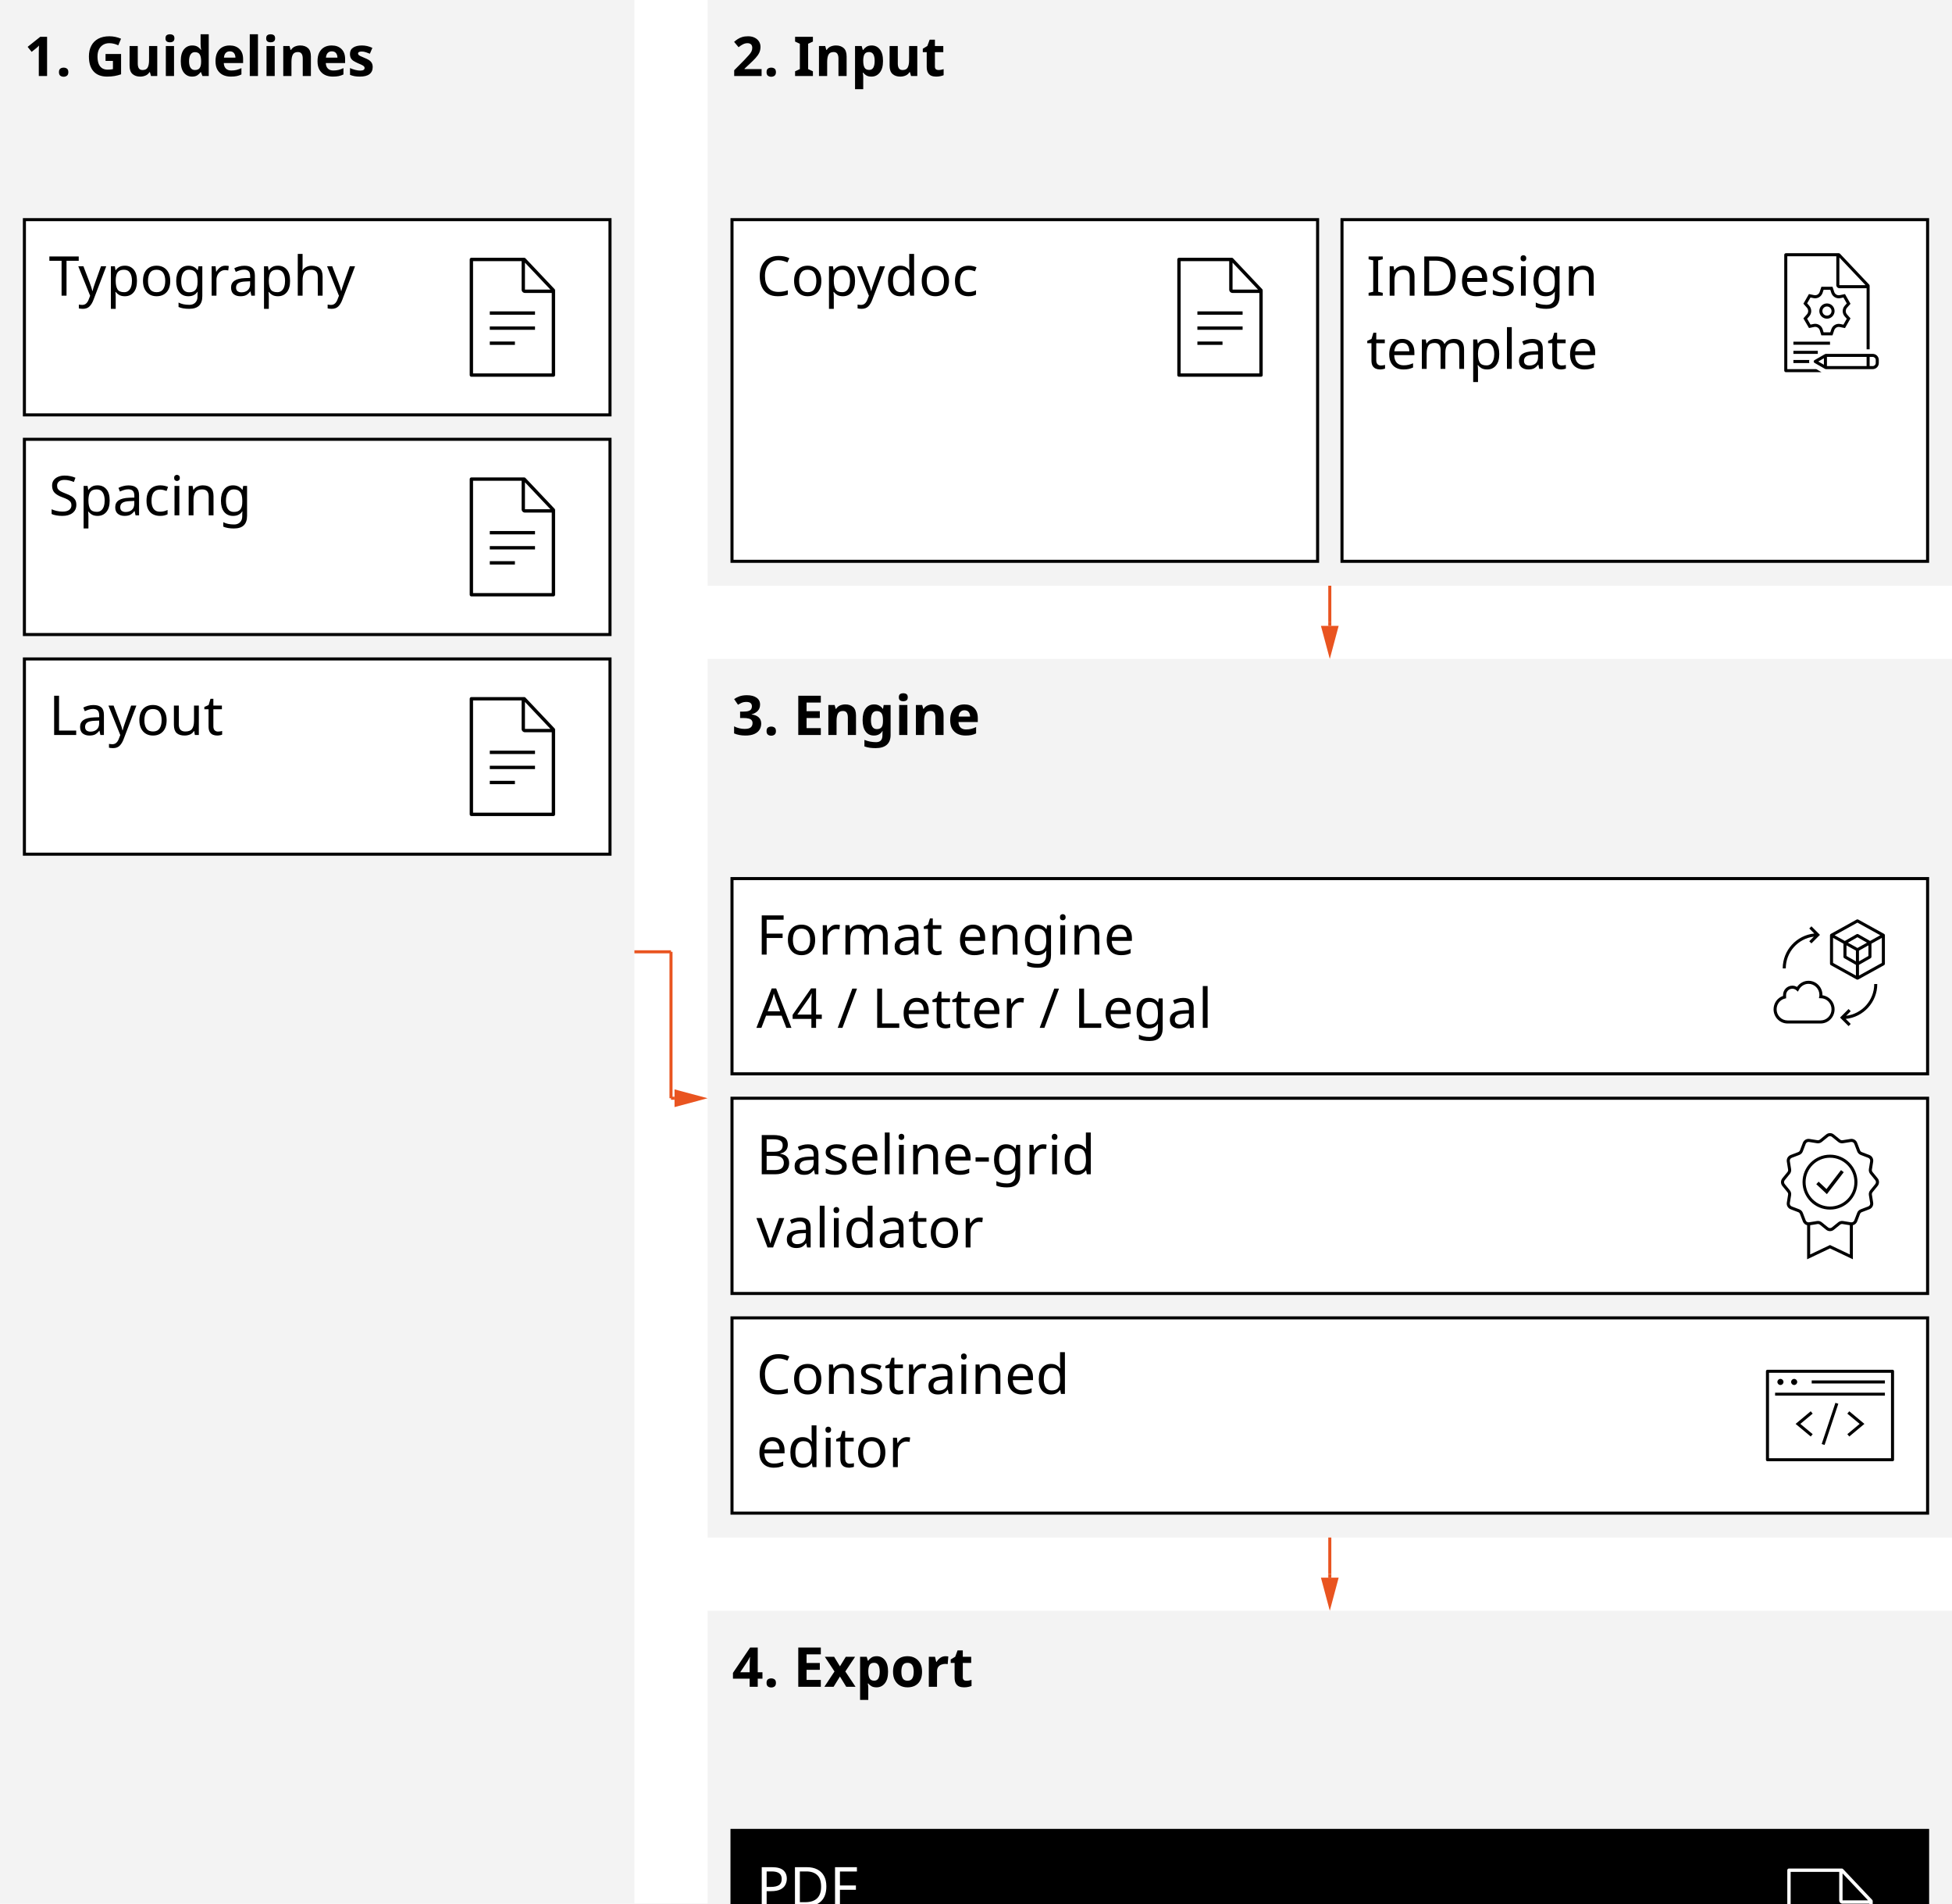
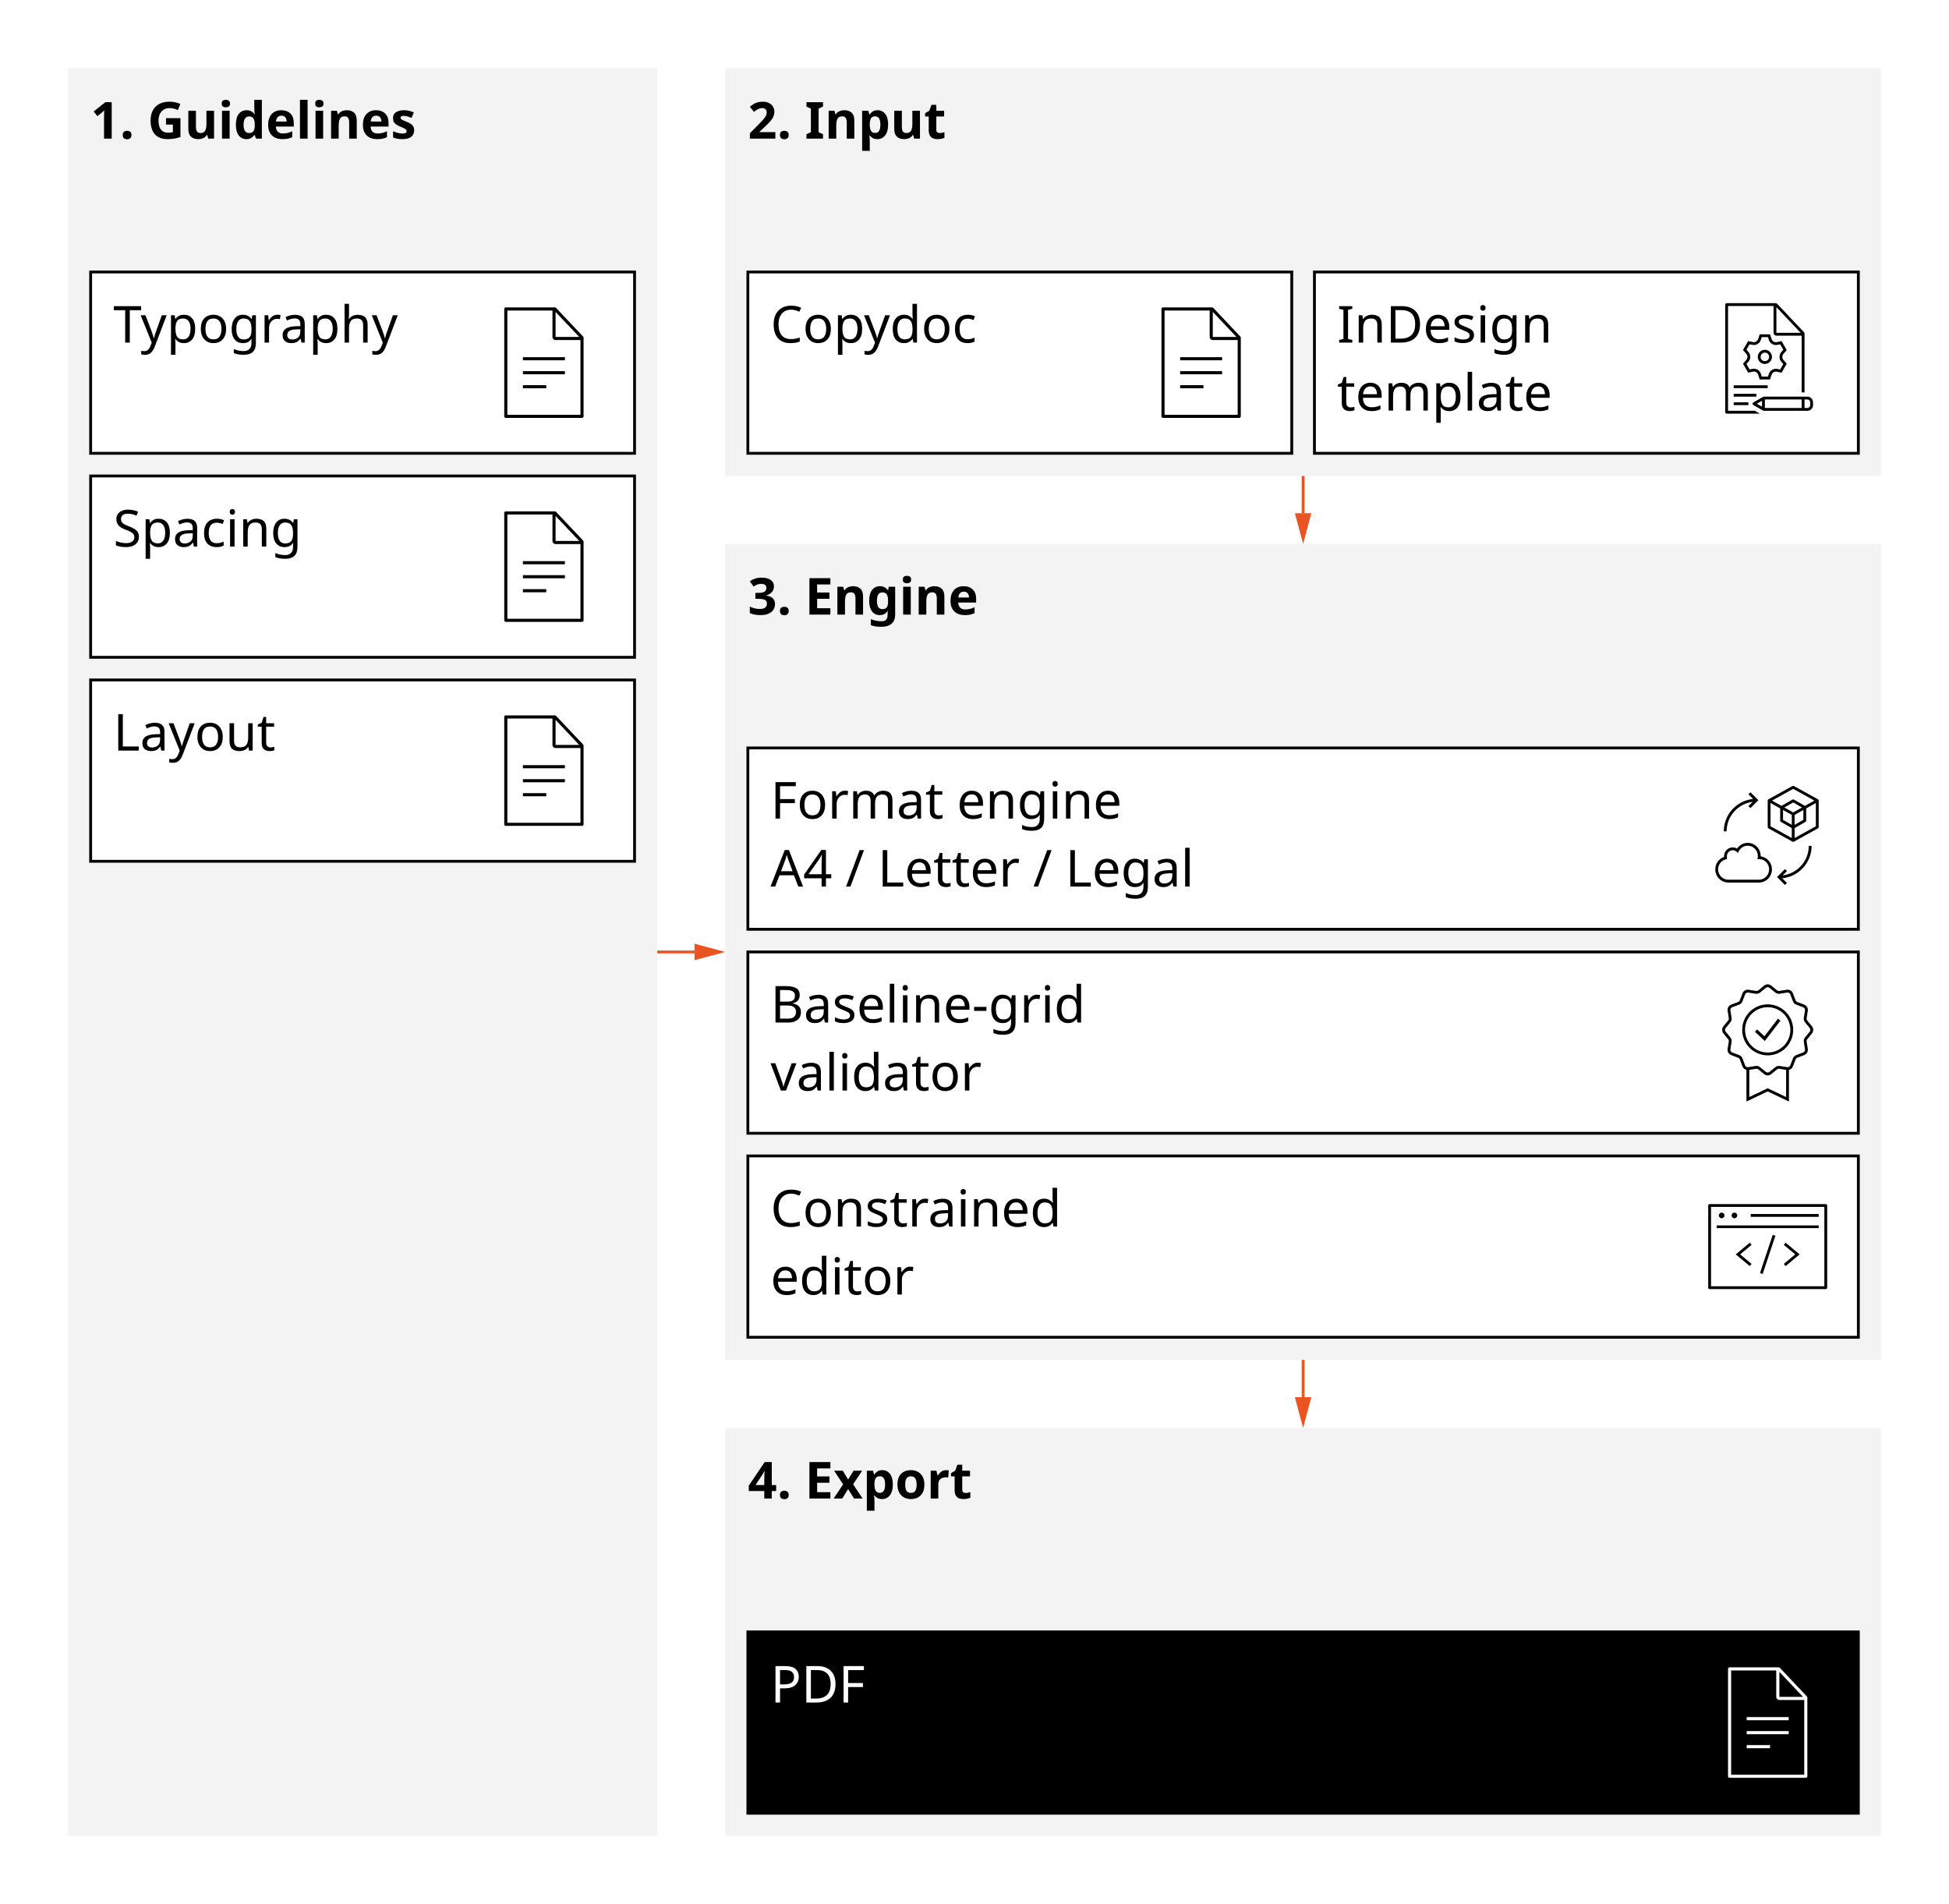
- <svg xmlns="http://www.w3.org/2000/svg" width="640" height="624" viewBox="0 0 640 624" xml:space="preserve">
-   <rect width="640" height="624" fill="#FFFFFF" />
+ <svg xmlns="http://www.w3.org/2000/svg" width="688" height="672" viewBox="0 0 688 672" xml:space="preserve">
+   <rect width="688" height="672" fill="#FFFFFF" />
  <g data-component-id="guidelines">
-     <rect x="0" y="0" width="208" height="624" fill="#F3F3F3" stroke="none" stroke-width="1" stroke-miterlimit="10" />
+     <rect x="24" y="24" width="208" height="624" fill="#F3F3F3" stroke="none" stroke-width="1" stroke-miterlimit="10" />
    <text font-family="Ubuntu Sans">
-       <tspan x="8" y="24.92" font-size="18" font-weight="700" fill="#000000">1. Guidelines</tspan>
+       <tspan x="32" y="48.92" font-size="18" font-weight="700" fill="#000000">1. Guidelines</tspan>
    </text>
  </g>
  <g data-component-id="typo">
-     <rect x="8" y="72" width="192" height="64" fill="#FFFFFF" stroke="#000000" stroke-width="1" stroke-miterlimit="10" />
+     <rect x="32" y="96" width="192" height="64" fill="#FFFFFF" stroke="#000000" stroke-width="1" stroke-miterlimit="10" />
    <text font-family="Ubuntu Sans">
-       <tspan x="16" y="96.92" font-size="18" font-weight="400" fill="#000000">Typography</tspan>
+       <tspan x="40" y="120.92" font-size="18" font-weight="400" fill="#000000">Typography</tspan>
    </text>
-     <g class="dg-icon" transform="translate(144 80)">
+     <g class="dg-icon" transform="translate(168 104)">
      <path d="M24.823 33.049H16.588V31.951H24.823V33.049Z" fill="#000000" />
      <path d="M31.411 28.107H16.588V27.01H31.411V28.107Z" fill="#000000" />
      <path d="M31.411 23.166H16.588V22.068H31.411V23.166Z" fill="#000000" />
      <path fill-rule="evenodd" clip-rule="evenodd" d="M27.881 4.5C28.032 4.5 28.177 4.562 28.28 4.672L37.85 14.795C37.946 14.897 38 15.032 38 15.172V42.951L37.989 43.062C37.945 43.276 37.776 43.445 37.562 43.489L37.451 43.5H10.549C10.284 43.5 10.062 43.312 10.011 43.062L10 42.951V5.049C10 4.746 10.246 4.5 10.549 4.5H27.881ZM11.098 42.402H36.902V16.029H28.117C27.511 16.029 27.02 15.537 27.02 14.931V5.598H11.098V42.402ZM28.117 14.931H36.467L28.117 6.098V14.931Z" fill="#000000" />
    </g>
  </g>
  <g data-component-id="spacing_guide">
-     <rect x="8" y="144" width="192" height="64" fill="#FFFFFF" stroke="#000000" stroke-width="1" stroke-miterlimit="10" />
+     <rect x="32" y="168" width="192" height="64" fill="#FFFFFF" stroke="#000000" stroke-width="1" stroke-miterlimit="10" />
    <text font-family="Ubuntu Sans">
-       <tspan x="16" y="168.92" font-size="18" font-weight="400" fill="#000000">Spacing</tspan>
+       <tspan x="40" y="192.92" font-size="18" font-weight="400" fill="#000000">Spacing</tspan>
    </text>
-     <g class="dg-icon" transform="translate(144 152)">
+     <g class="dg-icon" transform="translate(168 176)">
      <path d="M24.823 33.049H16.588V31.951H24.823V33.049Z" fill="#000000" />
      <path d="M31.411 28.107H16.588V27.01H31.411V28.107Z" fill="#000000" />
      <path d="M31.411 23.166H16.588V22.068H31.411V23.166Z" fill="#000000" />
      <path fill-rule="evenodd" clip-rule="evenodd" d="M27.881 4.5C28.032 4.5 28.177 4.562 28.28 4.672L37.85 14.795C37.946 14.897 38 15.032 38 15.172V42.951L37.989 43.062C37.945 43.276 37.776 43.445 37.562 43.489L37.451 43.5H10.549C10.284 43.5 10.062 43.312 10.011 43.062L10 42.951V5.049C10 4.746 10.246 4.5 10.549 4.5H27.881ZM11.098 42.402H36.902V16.029H28.117C27.511 16.029 27.02 15.537 27.02 14.931V5.598H11.098V42.402ZM28.117 14.931H36.467L28.117 6.098V14.931Z" fill="#000000" />
    </g>
  </g>
  <g data-component-id="layout_guide">
-     <rect x="8" y="216" width="192" height="64" fill="#FFFFFF" stroke="#000000" stroke-width="1" stroke-miterlimit="10" />
+     <rect x="32" y="240" width="192" height="64" fill="#FFFFFF" stroke="#000000" stroke-width="1" stroke-miterlimit="10" />
    <text font-family="Ubuntu Sans">
-       <tspan x="16" y="240.92" font-size="18" font-weight="400" fill="#000000">Layout</tspan>
+       <tspan x="40" y="264.92" font-size="18" font-weight="400" fill="#000000">Layout</tspan>
    </text>
-     <g class="dg-icon" transform="translate(144 224)">
+     <g class="dg-icon" transform="translate(168 248)">
      <path d="M24.823 33.049H16.588V31.951H24.823V33.049Z" fill="#000000" />
      <path d="M31.411 28.107H16.588V27.01H31.411V28.107Z" fill="#000000" />
      <path d="M31.411 23.166H16.588V22.068H31.411V23.166Z" fill="#000000" />
      <path fill-rule="evenodd" clip-rule="evenodd" d="M27.881 4.5C28.032 4.5 28.177 4.562 28.28 4.672L37.85 14.795C37.946 14.897 38 15.032 38 15.172V42.951L37.989 43.062C37.945 43.276 37.776 43.445 37.562 43.489L37.451 43.5H10.549C10.284 43.5 10.062 43.312 10.011 43.062L10 42.951V5.049C10 4.746 10.246 4.5 10.549 4.5H27.881ZM11.098 42.402H36.902V16.029H28.117C27.511 16.029 27.02 15.537 27.02 14.931V5.598H11.098V42.402ZM28.117 14.931H36.467L28.117 6.098V14.931Z" fill="#000000" />
    </g>
  </g>
  <g data-component-id="input_panel">
-     <rect x="232" y="0" width="408" height="192" fill="#F3F3F3" stroke="none" stroke-width="1" stroke-miterlimit="10" />
+     <rect x="256" y="24" width="408" height="144" fill="#F3F3F3" stroke="none" stroke-width="1" stroke-miterlimit="10" />
    <text font-family="Ubuntu Sans">
-       <tspan x="240" y="24.92" font-size="18" font-weight="700" fill="#000000">2. Input</tspan>
+       <tspan x="264" y="48.92" font-size="18" font-weight="700" fill="#000000">2. Input</tspan>
    </text>
  </g>
  <g data-component-id="copydoc">
-     <rect x="240" y="72" width="192" height="112" fill="#FFFFFF" stroke="#000000" stroke-width="1" stroke-miterlimit="10" />
+     <rect x="264" y="96" width="192" height="64" fill="#FFFFFF" stroke="#000000" stroke-width="1" stroke-miterlimit="10" />
    <text font-family="Ubuntu Sans">
-       <tspan x="248" y="96.92" font-size="18" font-weight="400" fill="#000000">Copydoc</tspan>
+       <tspan x="272" y="120.92" font-size="18" font-weight="400" fill="#000000">Copydoc</tspan>
    </text>
-     <g class="dg-icon" transform="translate(376 80)">
+     <g class="dg-icon" transform="translate(400 104)">
      <path d="M24.823 33.049H16.588V31.951H24.823V33.049Z" fill="#000000" />
      <path d="M31.411 28.107H16.588V27.01H31.411V28.107Z" fill="#000000" />
      <path d="M31.411 23.166H16.588V22.068H31.411V23.166Z" fill="#000000" />
      <path fill-rule="evenodd" clip-rule="evenodd" d="M27.881 4.5C28.032 4.5 28.177 4.562 28.28 4.672L37.85 14.795C37.946 14.897 38 15.032 38 15.172V42.951L37.989 43.062C37.945 43.276 37.776 43.445 37.562 43.489L37.451 43.5H10.549C10.284 43.5 10.062 43.312 10.011 43.062L10 42.951V5.049C10 4.746 10.246 4.5 10.549 4.5H27.881ZM11.098 42.402H36.902V16.029H28.117C27.511 16.029 27.02 15.537 27.02 14.931V5.598H11.098V42.402ZM28.117 14.931H36.467L28.117 6.098V14.931Z" fill="#000000" />
    </g>
  </g>
  <g data-component-id="template">
-     <rect x="440" y="72" width="192" height="112" fill="#FFFFFF" stroke="#000000" stroke-width="1" stroke-miterlimit="10" />
+     <rect x="464" y="96" width="192" height="64" fill="#FFFFFF" stroke="#000000" stroke-width="1" stroke-miterlimit="10" />
    <text font-family="Ubuntu Sans">
-       <tspan x="448" y="96.92" font-size="18" font-weight="400" fill="#000000">InDesign</tspan>
-       <tspan x="448" y="120.92" font-size="18" font-weight="400" fill="#000000">template</tspan>
+       <tspan x="472" y="120.92" font-size="18" font-weight="400" fill="#000000">InDesign</tspan>
+       <tspan x="472" y="144.92" font-size="18" font-weight="400" fill="#000000">template</tspan>
    </text>
-     <g class="dg-icon" transform="translate(576 80)">
+     <g class="dg-icon" transform="translate(600 104)">
      <path fill-rule="evenodd" clip-rule="evenodd" d="M26.881 3C27.032 3 27.177 3.062 27.28 3.172L36.85 13.295C36.946 13.397 37 13.532 37 13.672V34.5H36V14.48H27.117C26.538 14.48 26.069 14.011 26.068 13.432V4H10V41H19.487L21.23 42H9.549C9.284 42 9.062 41.812 9.011 41.562L9 41.451V3.549C9 3.246 9.246 3 9.549 3H26.881ZM27.068 13.432C27.069 13.458 27.09 13.48 27.117 13.48H35.649L27.068 4.402V13.432Z" fill="#000000" />
      <path fill-rule="evenodd" clip-rule="evenodd" d="M18.899 38.934C18.564 38.741 18.564 38.259 18.899 38.066L22.385 36.066C22.46 36.023 22.546 36 22.634 36L38 36C39.104 36 40 36.895 40 38V39C40 40.105 39.104 41 38 41L22.634 41C22.546 41 22.46 40.977 22.385 40.934L18.899 38.934ZM37 40H38C38.552 40 39 39.552 39 39V38C39 37.448 38.552 37 38 37H37V40ZM36 40V37L23 37L23 40L36 40ZM22 39.56L22 37.44L20.152 38.5L22 39.56Z" fill="#000000" />
      <path d="M17.212 38C17.171 38.162 17.15 38.328 17.149 38.495L17.14 38.5L17.149 38.506C17.15 38.672 17.172 38.838 17.213 39H12V38H17.212Z" fill="#000000" />
      <path d="M20 36H12V35H20V36Z" fill="#000000" />
      <path d="M24 33H12V32H24V33Z" fill="#000000" />
      <path fill-rule="evenodd" clip-rule="evenodd" d="M23.001 19.464C24.381 19.464 25.501 20.583 25.501 21.964C25.501 23.344 24.381 24.463 23.001 24.464C21.62 24.464 20.501 23.345 20.501 21.964C20.501 20.583 21.62 19.464 23.001 19.464ZM23.001 20.464C22.172 20.464 21.501 21.135 21.501 21.964C21.501 22.792 22.173 23.464 23.001 23.464C23.829 23.463 24.501 22.792 24.501 21.964C24.501 21.136 23.829 20.464 23.001 20.464Z" fill="#000000" />
      <path fill-rule="evenodd" clip-rule="evenodd" d="M25.376 15.68L25.377 15.684C25.5 16.061 25.754 16.377 26.087 16.572C26.419 16.768 26.81 16.831 27.185 16.754L28.911 16.398L30.721 19.581L29.565 20.899L29.564 20.898C29.308 21.192 29.165 21.575 29.165 21.973C29.165 22.37 29.308 22.751 29.564 23.045L30.721 24.364L28.911 27.547L28.199 27.399L27.186 27.191L27.185 27.19C26.81 27.113 26.42 27.178 26.087 27.373C25.754 27.569 25.5 27.884 25.377 28.262L25.374 28.27L24.819 29.928H21.166L20.946 29.225L20.642 28.244L20.589 28.105C20.453 27.79 20.223 27.527 19.932 27.355C19.599 27.16 19.207 27.096 18.833 27.174L17.113 27.528L15.275 24.36L16.436 23.037L16.438 23.034C16.698 22.739 16.844 22.355 16.844 21.955C16.844 21.555 16.698 21.171 16.438 20.876L16.436 20.873L15.278 19.553L17.093 16.39L18.815 16.745C19.19 16.823 19.581 16.759 19.914 16.564C20.247 16.368 20.501 16.052 20.624 15.675L20.626 15.669L21.18 14H24.823L25.376 15.68ZM21.575 15.983L21.491 16.207C21.273 16.716 20.898 17.144 20.421 17.425L20.212 17.535C19.715 17.769 19.154 17.837 18.613 17.725L17.6 17.516L16.501 19.431L17.188 20.214C17.61 20.693 17.844 21.313 17.844 21.955L17.833 22.194C17.783 22.75 17.557 23.277 17.188 23.696L16.501 24.48L17.617 26.403L18.63 26.194C19.248 26.066 19.892 26.173 20.438 26.493C20.983 26.814 21.395 27.328 21.593 27.936L21.901 28.928H24.1L24.426 27.952C24.623 27.345 25.034 26.832 25.58 26.511C26.126 26.19 26.77 26.084 27.388 26.212L28.401 26.421L29.5 24.488L28.814 23.705C28.448 23.287 28.226 22.763 28.176 22.211L28.165 21.973C28.165 21.334 28.396 20.718 28.814 20.24L29.5 19.457L28.401 17.524L27.388 17.733C26.77 17.861 26.126 17.754 25.58 17.434C25.103 17.153 24.728 16.725 24.51 16.216L24.426 15.992L24.1 15H21.901L21.575 15.983Z" fill="#000000" />
    </g>
  </g>
  <g data-component-id="engine">
-     <rect x="232" y="216" width="408" height="288" fill="#F3F3F3" stroke="none" stroke-width="1" stroke-miterlimit="10" />
+     <rect x="256" y="192" width="408" height="288" fill="#F3F3F3" stroke="none" stroke-width="1" stroke-miterlimit="10" />
    <text font-family="Ubuntu Sans">
-       <tspan x="240" y="240.92" font-size="18" font-weight="700" fill="#000000">3. Engine</tspan>
+       <tspan x="264" y="216.92" font-size="18" font-weight="700" fill="#000000">3. Engine</tspan>
    </text>
  </g>
  <g data-component-id="format_engine">
-     <rect x="240" y="288" width="392" height="64" fill="#FFFFFF" stroke="#000000" stroke-width="1" stroke-miterlimit="10" />
+     <rect x="264" y="264" width="392" height="64" fill="#FFFFFF" stroke="#000000" stroke-width="1" stroke-miterlimit="10" />
    <text font-family="Ubuntu Sans">
-       <tspan x="248" y="312.92" font-size="18" font-weight="400" fill="#000000">Format engine</tspan>
-       <tspan x="248" y="336.92" font-size="18" font-weight="400" fill="#000000">A4 / Letter / Legal</tspan>
+       <tspan x="272" y="288.92" font-size="18" font-weight="400" fill="#000000">Format engine</tspan>
+       <tspan x="272" y="312.92" font-size="18" font-weight="400" fill="#000000">A4 / Letter / Legal</tspan>
    </text>
-     <g class="dg-icon" transform="translate(576 296)">
+     <g class="dg-icon" transform="translate(600 272)">
      <path d="M39.5 26.556C39.5 32.519 34.961 37.421 29.149 37.998L30.798 39.647L30.091 40.353L27.293 37.556L30.091 34.758L30.798 35.465L29.288 36.974C34.479 36.338 38.5 31.918 38.5 26.556H39.5Z" fill="#000000" />
      <path d="M20.707 10.444L17.909 13.242L17.202 12.535L18.711 11.025C13.52 11.661 9.5 16.082 9.5 21.444H8.5C8.5 15.481 13.039 10.578 18.85 10.001L17.202 8.354L17.909 7.646L20.707 10.444Z" fill="#000000" />
      <path fill-rule="evenodd" clip-rule="evenodd" d="M32.758 5.423C32.908 5.34 33.092 5.34 33.242 5.423L41.742 10.128C41.901 10.216 42 10.383 42 10.565V19.938C42 20.119 41.901 20.287 41.742 20.375L33.242 25.079C33.092 25.163 32.908 25.163 32.758 25.079L24.258 20.375C24.099 20.287 24 20.119 24 19.938V10.565C24 10.383 24.099 10.216 24.258 10.128L32.758 5.423ZM25 19.643L32.5 23.793V20.284L28.659 18.09C28.504 18.001 28.407 17.835 28.407 17.656V13.332L25 11.433V19.643ZM37.592 13.333V17.656C37.592 17.836 37.495 18.001 37.34 18.09L33.5 20.284V23.793L41 19.643V11.433L37.592 13.333ZM29.407 17.365L32.5 19.133V15.615L29.407 13.89V17.365ZM33.5 15.615V19.132L36.592 17.365V13.891L33.5 15.615ZM31.199 12.254L29.877 13.007L32.999 14.748L36.12 13.008L32.999 11.225L31.199 12.254ZM25.513 10.574L28.857 12.44L32.752 10.215C32.906 10.127 33.094 10.127 33.248 10.215L37.14 12.44L40.486 10.574L33 6.432L25.513 10.574Z" fill="#000000" />
      <path fill-rule="evenodd" clip-rule="evenodd" d="M16.941 25.5C19.491 25.5 21.526 27.589 21.526 30.143C21.526 30.18 21.523 30.218 21.521 30.255C23.778 30.552 25.5 32.491 25.5 34.857C25.5 37.411 23.465 39.5 20.915 39.5H10.085C7.535 39.5 5.5 37.411 5.5 34.857C5.5 32.859 6.734 31.078 8.606 30.463V30.172C8.606 28.47 9.975 27.1 11.652 27.1C12.197 27.1 12.72 27.25 13.183 27.529C14.026 26.285 15.428 25.5 16.941 25.5ZM16.941 26.5C15.627 26.5 14.394 27.273 13.776 28.484L13.48 29.064L12.997 28.629C12.61 28.28 12.14 28.1 11.652 28.1C10.532 28.1 9.606 29.017 9.606 30.172V31.239L9.219 31.329C7.612 31.702 6.5 33.161 6.5 34.857C6.5 36.874 8.102 38.5 10.085 38.5H20.915C22.898 38.5 24.5 36.874 24.5 34.857C24.5 32.839 22.923 31.239 20.964 31.214L20.371 31.207L20.479 30.623L20.48 30.622C20.48 30.622 20.48 30.618 20.48 30.615C20.482 30.608 20.483 30.597 20.485 30.583C20.49 30.555 20.497 30.514 20.503 30.466C20.516 30.366 20.526 30.247 20.526 30.143C20.526 28.126 18.924 26.5 16.941 26.5Z" fill="#000000" />
    </g>
  </g>
  <g data-component-id="baseline_validator">
-     <rect x="240" y="360" width="392" height="64" fill="#FFFFFF" stroke="#000000" stroke-width="1" stroke-miterlimit="10" />
+     <rect x="264" y="336" width="392" height="64" fill="#FFFFFF" stroke="#000000" stroke-width="1" stroke-miterlimit="10" />
    <text font-family="Ubuntu Sans">
-       <tspan x="248" y="384.92" font-size="18" font-weight="400" fill="#000000">Baseline-grid</tspan>
-       <tspan x="248" y="408.92" font-size="18" font-weight="400" fill="#000000">validator</tspan>
+       <tspan x="272" y="360.92" font-size="18" font-weight="400" fill="#000000">Baseline-grid</tspan>
+       <tspan x="272" y="384.92" font-size="18" font-weight="400" fill="#000000">validator</tspan>
    </text>
-     <g class="dg-icon" transform="translate(576 368)">
+     <g class="dg-icon" transform="translate(600 344)">
      <path fill-rule="evenodd" clip-rule="evenodd" d="M22.738 3.882C23.473 3.284 24.527 3.284 25.262 3.882L27.314 5.552C27.535 5.731 27.822 5.808 28.104 5.763L30.716 5.344C31.651 5.193 32.565 5.72 32.902 6.605L33.845 9.077C33.946 9.343 34.157 9.554 34.423 9.655L36.895 10.598C37.78 10.935 38.307 11.849 38.156 12.784L37.737 15.396C37.692 15.678 37.769 15.965 37.948 16.186L39.618 18.238C40.216 18.973 40.216 20.027 39.618 20.762L37.948 22.814C37.769 23.035 37.692 23.322 37.737 23.604L38.156 26.216C38.307 27.151 37.78 28.065 36.895 28.402L34.423 29.345C34.157 29.446 33.946 29.657 33.845 29.923L32.902 32.395C32.661 33.027 32.126 33.473 31.5 33.624V44.791L24 41.225L16.5 44.791V33.624C15.874 33.473 15.339 33.027 15.098 32.395L14.155 29.923C14.054 29.657 13.843 29.446 13.577 29.345L11.105 28.402C10.22 28.065 9.693 27.151 9.844 26.216L10.263 23.604C10.308 23.322 10.231 23.035 10.052 22.814L8.382 20.762C7.784 20.027 7.784 18.973 8.382 18.238L10.052 16.186C10.231 15.965 10.308 15.678 10.263 15.396L9.844 12.784C9.693 11.848 10.22 10.935 11.105 10.598L13.577 9.655C13.843 9.554 14.054 9.343 14.155 9.077L15.098 6.605C15.435 5.72 16.349 5.193 17.284 5.344L19.896 5.763C20.178 5.808 20.465 5.731 20.686 5.552L22.738 3.882ZM19.896 33.237L17.5 33.621V43.208L23.785 40.22L24 40.117L24.215 40.22L30.5 43.208V33.621L28.104 33.237C27.822 33.192 27.535 33.269 27.314 33.448L25.262 35.118C24.527 35.716 23.473 35.716 22.738 35.118L20.686 33.448C20.465 33.269 20.178 33.192 19.896 33.237ZM24.631 4.658C24.263 4.359 23.737 4.359 23.369 4.658L21.316 6.327C20.874 6.687 20.3 6.841 19.737 6.751L17.125 6.331C16.657 6.256 16.201 6.519 16.032 6.962L15.09 9.434C14.887 9.966 14.466 10.387 13.934 10.59L11.462 11.532C11.019 11.701 10.756 12.157 10.831 12.625L11.251 15.237C11.341 15.8 11.187 16.374 10.827 16.816L9.158 18.869C8.859 19.237 8.859 19.763 9.158 20.131L10.827 22.184C11.187 22.626 11.341 23.2 11.251 23.763L10.831 26.375C10.756 26.843 11.019 27.299 11.462 27.468L13.934 28.41C14.466 28.613 14.887 29.034 15.09 29.566L16.032 32.038C16.201 32.481 16.657 32.744 17.125 32.669L19.737 32.249C20.3 32.159 20.874 32.313 21.316 32.673L23.369 34.342C23.737 34.641 24.263 34.641 24.631 34.342L26.684 32.673C27.126 32.313 27.7 32.159 28.263 32.249L30.875 32.669C31.343 32.744 31.799 32.481 31.968 32.038L32.91 29.566C33.113 29.034 33.534 28.613 34.066 28.41L36.538 27.468C36.981 27.299 37.244 26.843 37.169 26.375L36.749 23.763C36.659 23.2 36.813 22.626 37.173 22.184L38.842 20.131C39.141 19.763 39.141 19.237 38.842 18.869L37.173 16.816C36.813 16.374 36.659 15.8 36.749 15.237L37.169 12.625C37.244 12.157 36.981 11.701 36.538 11.532L34.066 10.59C33.534 10.387 33.113 9.966 32.91 9.434L31.968 6.962C31.799 6.519 31.343 6.256 30.875 6.331L28.263 6.751C27.7 6.841 27.126 6.687 26.684 6.327L24.631 4.658Z" fill="#000000" />
      <path d="M28.5 16.248L22.977 23.439L22.525 23.013L19.501 20.171L20.27 19.351L22.842 21.768L27.607 15.562L28.5 16.248Z" fill="#000000" />
      <path fill-rule="evenodd" clip-rule="evenodd" d="M24 10.5C28.971 10.5 33 14.529 33 19.5C33 24.471 28.971 28.5 24 28.5C19.029 28.5 15 24.471 15 19.5C15 14.529 19.029 10.5 24 10.5ZM24 11.5C19.582 11.5 16 15.082 16 19.5C16 23.918 19.582 27.5 24 27.5C28.418 27.5 32 23.918 32 19.5C32 15.082 28.418 11.5 24 11.5Z" fill="#000000" />
    </g>
  </g>
  <g data-component-id="editor_box">
-     <rect x="240" y="432" width="392" height="64" fill="#FFFFFF" stroke="#000000" stroke-width="1" stroke-miterlimit="10" />
+     <rect x="264" y="408" width="392" height="64" fill="#FFFFFF" stroke="#000000" stroke-width="1" stroke-miterlimit="10" />
    <text font-family="Ubuntu Sans">
-       <tspan x="248" y="456.92" font-size="18" font-weight="400" fill="#000000">Constrained</tspan>
-       <tspan x="248" y="480.92" font-size="18" font-weight="400" fill="#000000">editor</tspan>
+       <tspan x="272" y="432.92" font-size="18" font-weight="400" fill="#000000">Constrained</tspan>
+       <tspan x="272" y="456.92" font-size="18" font-weight="400" fill="#000000">editor</tspan>
    </text>
-     <g class="dg-icon" transform="translate(576 440)">
+     <g class="dg-icon" transform="translate(600 416)">
      <path d="M42 17.475H6V16.525H42V17.475Z" fill="#000000" />
      <path d="M42 13.5H18V12.5H42V13.5Z" fill="#000000" />
      <path fill-rule="evenodd" clip-rule="evenodd" d="M44.601 9.01C44.829 9.056 45 9.258 45 9.5V38.5C45 38.742 44.829 38.944 44.601 38.99L44.5 39H3.5C3.258 39 3.056 38.829 3.01 38.601L3 38.5V9.5C3 9.224 3.224 9 3.5 9H44.5L44.601 9.01ZM4 38H44V10H4V38Z" fill="#000000" />
      <path d="M7.75 12C8.302 12 8.75 12.448 8.75 13C8.75 13.552 8.302 14 7.75 14C7.198 14 6.75 13.552 6.75 13C6.75 12.448 7.198 12 7.75 12Z" fill="#000000" />
      <path d="M12.25 12C12.802 12 13.25 12.448 13.25 13C13.25 13.552 12.802 14 12.25 14C11.698 14 11.25 13.552 11.25 13C11.25 12.448 11.698 12 12.25 12Z" fill="#000000" />
      <path d="M26.725 20.158L22.225 33.658L21.275 33.342L25.775 19.842L26.725 20.158Z" fill="#000000" />
      <path d="M18.32 23.384L14.28 26.75L18.32 30.116L17.68 30.884L12.719 26.75L17.68 22.616L18.32 23.384Z" fill="#000000" />
      <path d="M35.281 26.75L30.32 30.884L29.68 30.116L33.72 26.75L29.68 23.384L30.32 22.616L35.281 26.75Z" fill="#000000" />
    </g>
  </g>
  <g data-component-id="export_panel">
-     <rect x="232" y="528" width="408" height="192" fill="#F3F3F3" stroke="none" stroke-width="1" stroke-miterlimit="10" />
+     <rect x="256" y="504" width="408" height="144" fill="#F3F3F3" stroke="none" stroke-width="1" stroke-miterlimit="10" />
    <text font-family="Ubuntu Sans">
-       <tspan x="240" y="552.92" font-size="18" font-weight="700" fill="#000000">4. Export</tspan>
+       <tspan x="264" y="528.92" font-size="18" font-weight="700" fill="#000000">4. Export</tspan>
    </text>
  </g>
  <g data-component-id="output_pdf">
-     <rect x="240" y="600" width="392" height="64" fill="#000000" stroke="#000000" stroke-width="1" stroke-miterlimit="10" />
+     <rect x="264" y="576" width="392" height="64" fill="#000000" stroke="#000000" stroke-width="1" stroke-miterlimit="10" />
    <text font-family="Ubuntu Sans">
-       <tspan x="248" y="624.92" font-size="18" font-weight="400" fill="#FFFFFF">PDF</tspan>
+       <tspan x="272" y="600.92" font-size="18" font-weight="400" fill="#FFFFFF">PDF</tspan>
    </text>
-     <g class="dg-icon" transform="translate(576 608)">
+     <g class="dg-icon" transform="translate(600 584)">
      <path d="M24.823 33.049H16.588V31.951H24.823V33.049Z" fill="#FFFFFF" />
      <path d="M31.411 28.107H16.588V27.01H31.411V28.107Z" fill="#FFFFFF" />
      <path d="M31.411 23.166H16.588V22.068H31.411V23.166Z" fill="#FFFFFF" />
      <path fill-rule="evenodd" clip-rule="evenodd" d="M27.881 4.5C28.032 4.5 28.177 4.562 28.28 4.672L37.85 14.795C37.946 14.897 38 15.032 38 15.172V42.951L37.989 43.062C37.945 43.276 37.776 43.445 37.562 43.489L37.451 43.5H10.549C10.284 43.5 10.062 43.312 10.011 43.062L10 42.951V5.049C10 4.746 10.246 4.5 10.549 4.5H27.881ZM11.098 42.402H36.902V16.029H28.117C27.511 16.029 27.02 15.537 27.02 14.931V5.598H11.098V42.402ZM28.117 14.931H36.467L28.117 6.098V14.931Z" fill="#FFFFFF" />
    </g>
  </g>
  <g data-component-id="input_panel.bottom-&gt;engine.top">
-     <line x1="436" y1="192" x2="436" y2="204" fill="none" stroke="#E95420" stroke-width="1" stroke-miterlimit="10" />
-     <line x1="436" y1="204" x2="436" y2="204" fill="none" stroke="#E95420" stroke-width="1" stroke-miterlimit="10" />
-     <line x1="436" y1="204" x2="436" y2="205.159" fill="none" stroke="#E95420" stroke-width="1" stroke-miterlimit="10" />
-     <polygon points="433.095,205.159 436,216 438.905,205.159" fill="#E95420" />
+     <line x1="460" y1="168" x2="460" y2="180" fill="none" stroke="#E95420" stroke-width="1" stroke-miterlimit="10" />
+     <line x1="460" y1="180" x2="460" y2="180" fill="none" stroke="#E95420" stroke-width="1" stroke-miterlimit="10" />
+     <line x1="460" y1="180" x2="460" y2="181.159" fill="none" stroke="#E95420" stroke-width="1" stroke-miterlimit="10" />
+     <polygon points="457.095,181.159 460,192 462.905,181.159" fill="#E95420" />
  </g>
  <g data-component-id="guidelines.right-&gt;engine.left">
-     <line x1="208" y1="312" x2="220" y2="312" fill="none" stroke="#E95420" stroke-width="1" stroke-miterlimit="10" />
-     <line x1="220" y1="312" x2="220" y2="360" fill="none" stroke="#E95420" stroke-width="1" stroke-miterlimit="10" />
-     <line x1="220" y1="360" x2="221.159" y2="360" fill="none" stroke="#E95420" stroke-width="1" stroke-miterlimit="10" />
-     <polygon points="221.159,357.095 232,360 221.159,362.905" fill="#E95420" />
+     <line x1="232" y1="336" x2="244" y2="336" fill="none" stroke="#E95420" stroke-width="1" stroke-miterlimit="10" />
+     <line x1="244" y1="336" x2="244" y2="336" fill="none" stroke="#E95420" stroke-width="1" stroke-miterlimit="10" />
+     <line x1="244" y1="336" x2="245.159" y2="336" fill="none" stroke="#E95420" stroke-width="1" stroke-miterlimit="10" />
+     <polygon points="245.159,333.095 256,336 245.159,338.905" fill="#E95420" />
  </g>
  <g data-component-id="engine.bottom-&gt;export_panel.top">
-     <line x1="436" y1="504" x2="436" y2="516" fill="none" stroke="#E95420" stroke-width="1" stroke-miterlimit="10" />
-     <line x1="436" y1="516" x2="436" y2="516" fill="none" stroke="#E95420" stroke-width="1" stroke-miterlimit="10" />
-     <line x1="436" y1="516" x2="436" y2="517.159" fill="none" stroke="#E95420" stroke-width="1" stroke-miterlimit="10" />
-     <polygon points="433.095,517.159 436,528 438.905,517.159" fill="#E95420" />
+     <line x1="460" y1="480" x2="460" y2="492" fill="none" stroke="#E95420" stroke-width="1" stroke-miterlimit="10" />
+     <line x1="460" y1="492" x2="460" y2="492" fill="none" stroke="#E95420" stroke-width="1" stroke-miterlimit="10" />
+     <line x1="460" y1="492" x2="460" y2="493.159" fill="none" stroke="#E95420" stroke-width="1" stroke-miterlimit="10" />
+     <polygon points="457.095,493.159 460,504 462.905,493.159" fill="#E95420" />
  </g>
</svg>
